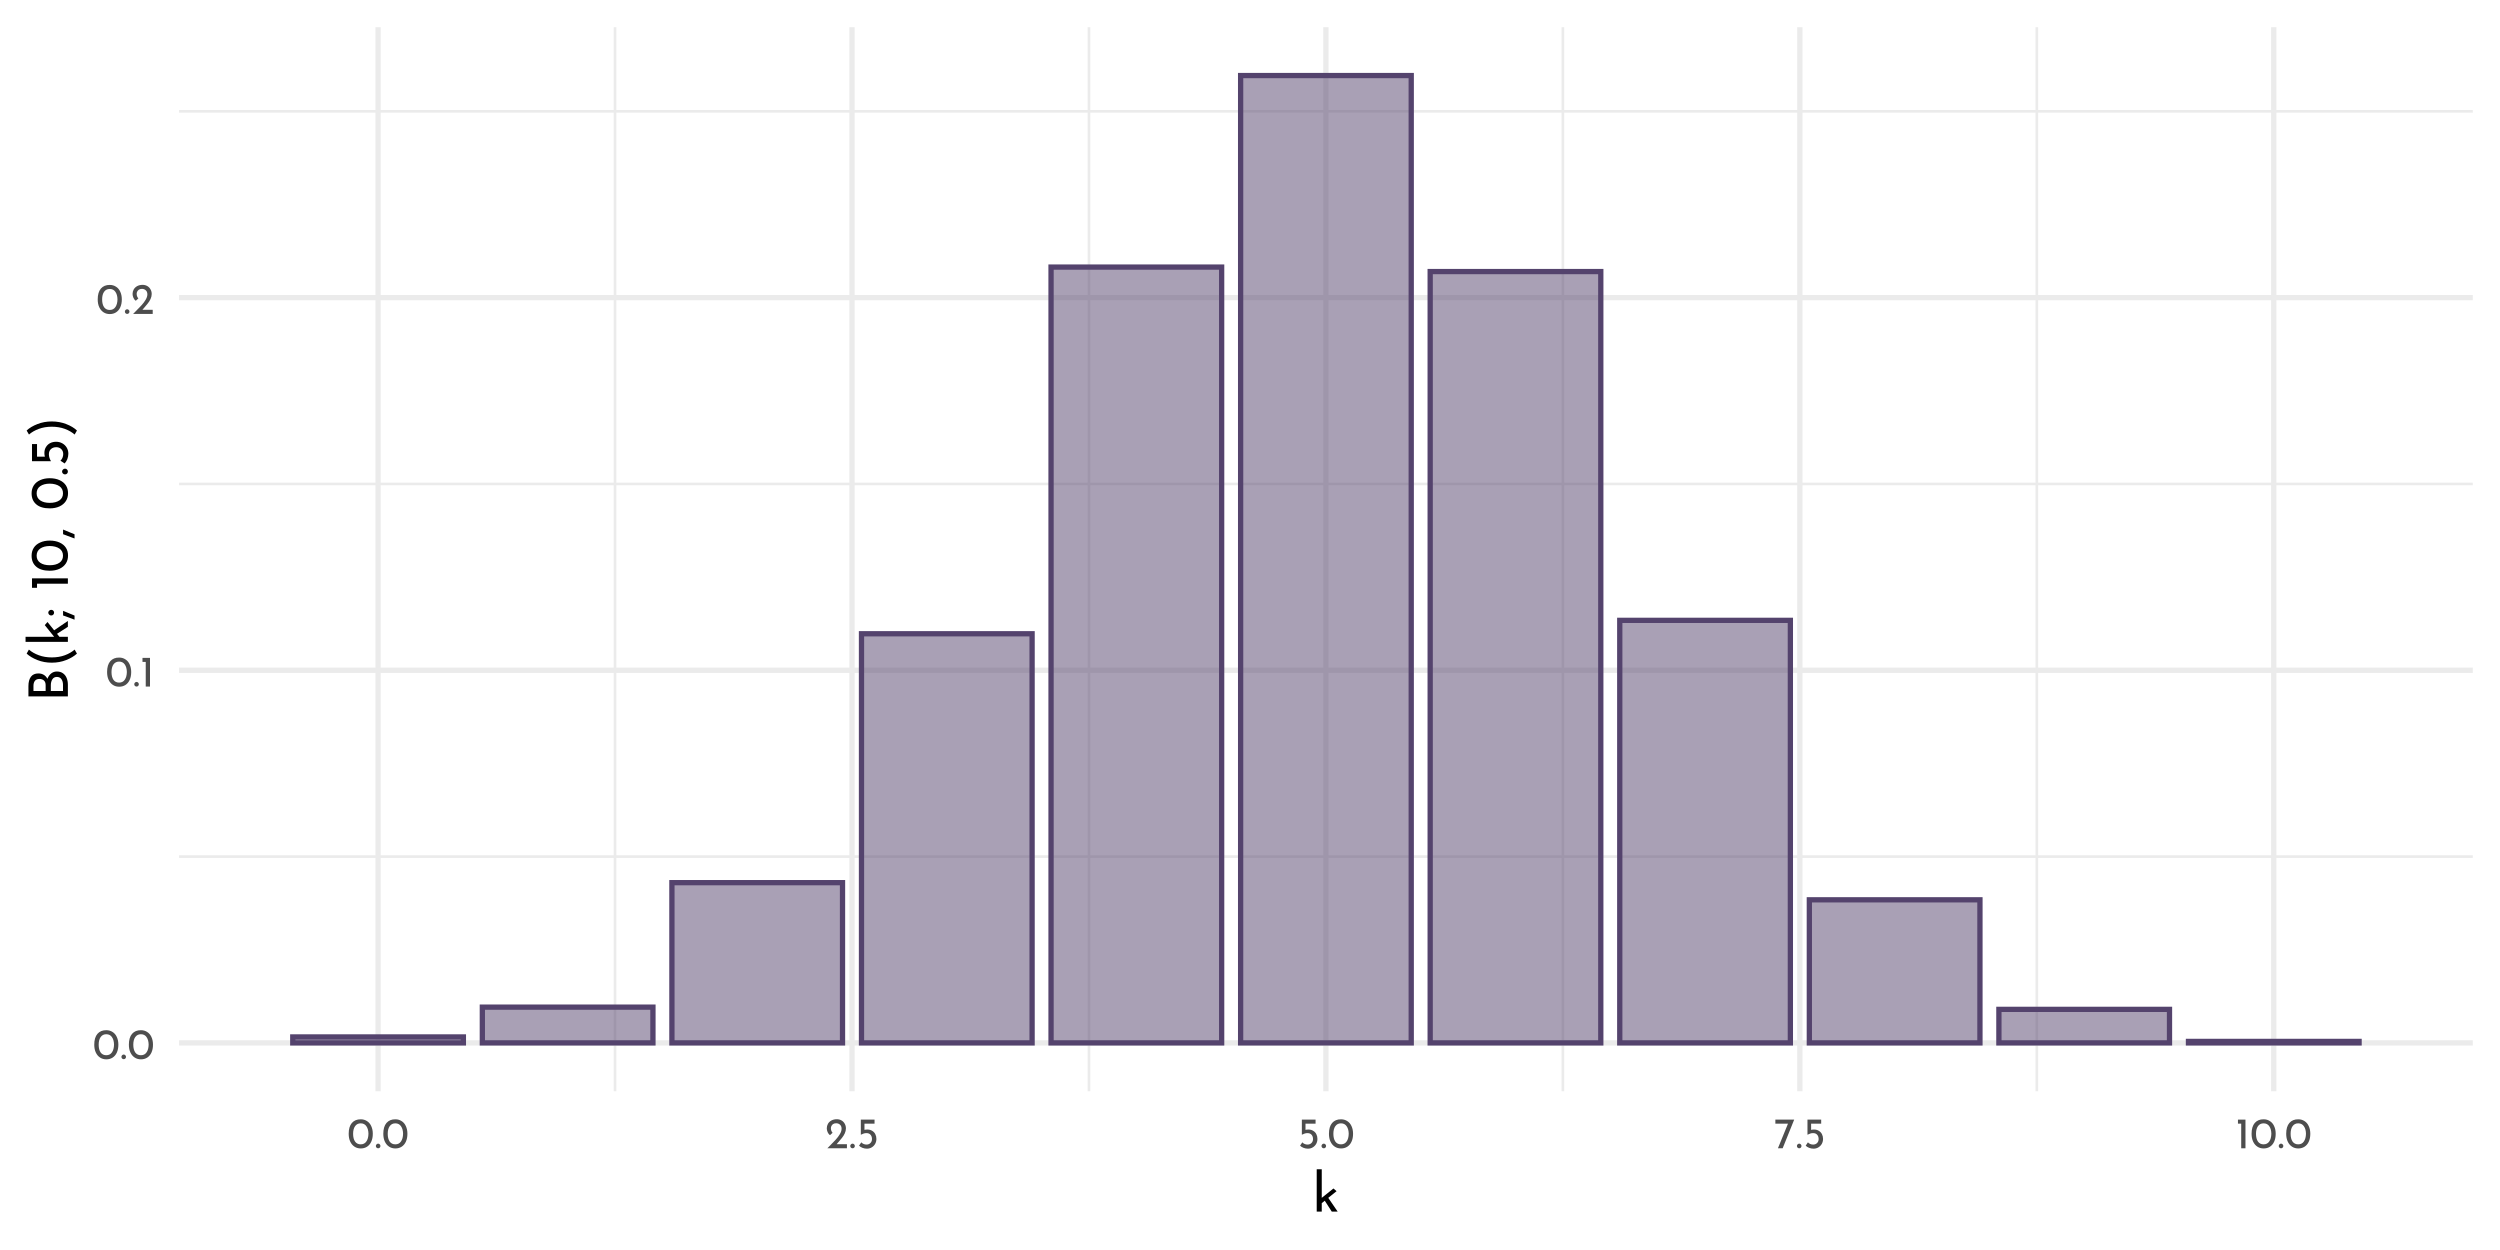
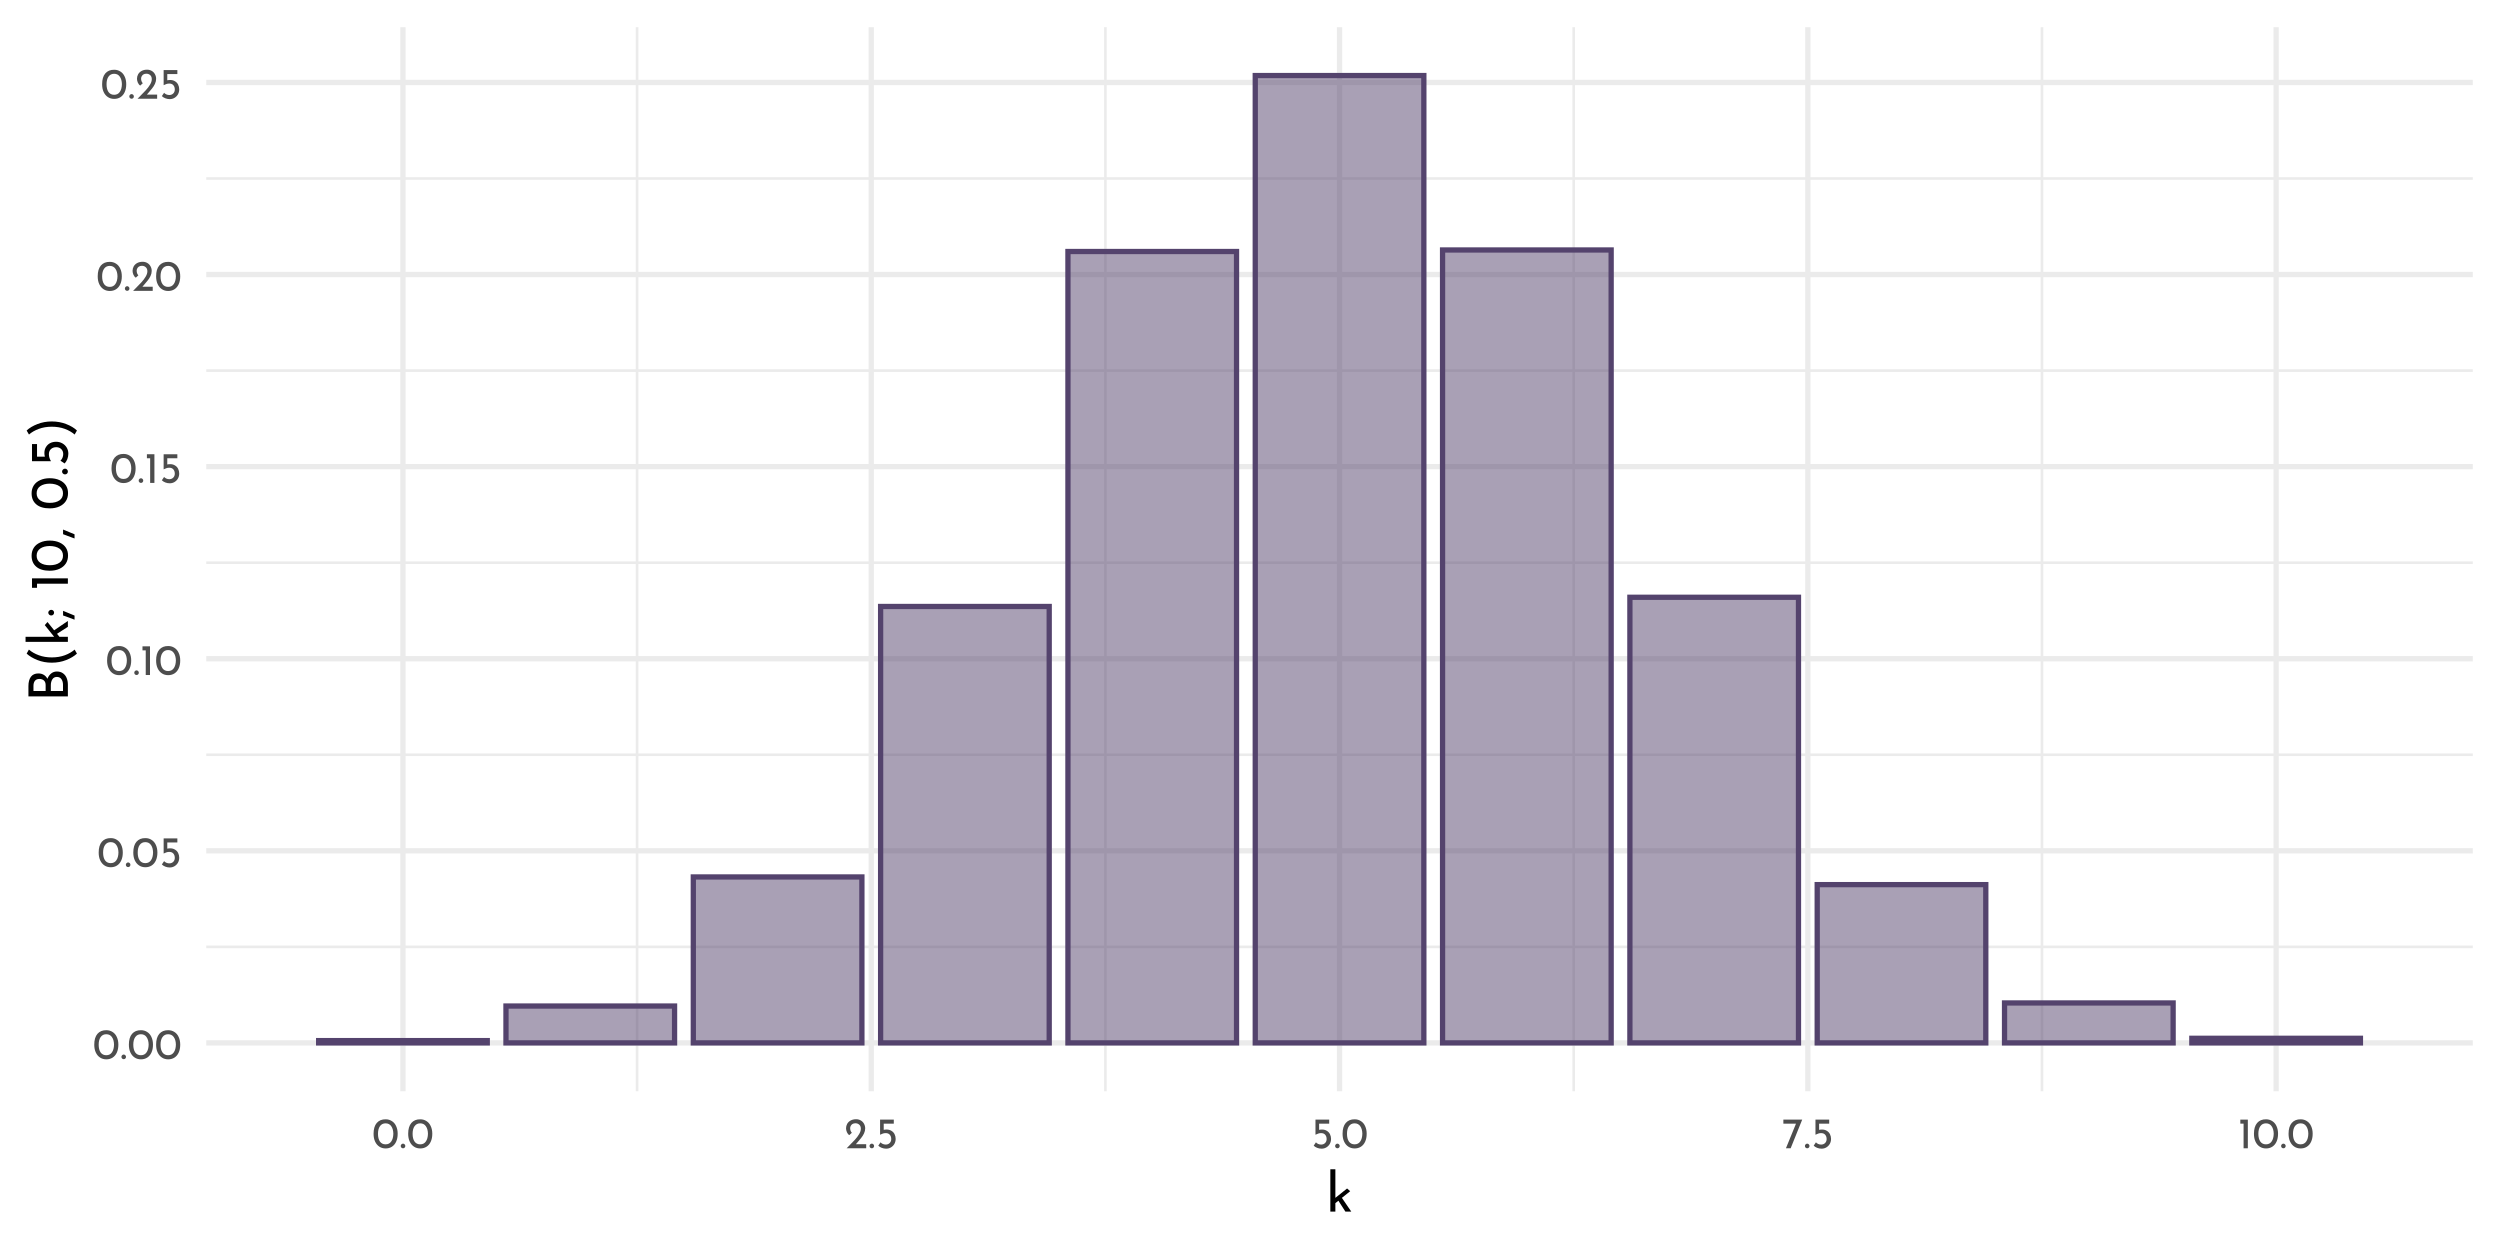
<svg xmlns="http://www.w3.org/2000/svg" xmlns:xlink="http://www.w3.org/1999/xlink" width="504pt" height="252pt" viewBox="0 0 504 252" version="1.1">
  <defs>
    <g>
      <symbol overflow="visible" id="glyph0-0">
        <path style="stroke:none;" d="" />
      </symbol>
      <symbol overflow="visible" id="glyph0-1">
        <path style="stroke:none;" d="M 2.75 0.031 C 2.27 0.031 1.848 -0.086 1.484 -0.328 C 1.117 -0.566 0.832 -0.906 0.625 -1.344 C 0.414 -1.789 0.312 -2.316 0.312 -2.922 C 0.312 -3.879 0.523 -4.609 0.953 -5.109 C 1.391 -5.609 1.988 -5.852 2.75 -5.844 C 3.219 -5.844 3.633 -5.723 4 -5.484 C 4.375 -5.254 4.66 -4.914 4.859 -4.469 C 5.066 -4.031 5.172 -3.516 5.172 -2.922 C 5.172 -2.305 5.066 -1.773 4.859 -1.328 C 4.66 -0.891 4.375 -0.551 4 -0.312 C 3.633 -0.082 3.219 0.031 2.75 0.031 Z M 2.734 -0.797 C 3.234 -0.797 3.613 -0.988 3.875 -1.375 C 4.145 -1.758 4.285 -2.281 4.297 -2.938 C 4.285 -3.57 4.145 -4.078 3.875 -4.453 C 3.613 -4.836 3.234 -5.031 2.734 -5.031 C 2.242 -5.031 1.863 -4.836 1.594 -4.453 C 1.332 -4.078 1.203 -3.566 1.203 -2.922 C 1.203 -2.266 1.332 -1.742 1.594 -1.359 C 1.863 -0.984 2.242 -0.797 2.734 -0.797 Z M 2.734 -0.797 " />
      </symbol>
      <symbol overflow="visible" id="glyph0-2">
        <path style="stroke:none;" d="M 0.297 -0.469 C 0.297 -0.594 0.344 -0.703 0.438 -0.797 C 0.531 -0.891 0.641 -0.938 0.766 -0.938 C 0.879 -0.938 0.984 -0.891 1.078 -0.797 C 1.172 -0.703 1.219 -0.594 1.219 -0.469 C 1.219 -0.332 1.172 -0.219 1.078 -0.125 C 0.984 -0.039 0.879 0 0.766 0 C 0.641 0 0.531 -0.039 0.438 -0.125 C 0.344 -0.219 0.297 -0.332 0.297 -0.469 Z M 0.297 -0.469 " />
      </symbol>
      <symbol overflow="visible" id="glyph0-3">
+         <path style="stroke:none;" d="M 2.266 -3.781 C 2.641 -3.781 2.961 -3.691 3.234 -3.516 C 3.516 -3.348 3.723 -3.125 3.859 -2.844 C 4.004 -2.562 4.078 -2.242 4.078 -1.891 C 4.078 -1.523 3.992 -1.191 3.828 -0.891 C 3.66 -0.598 3.43 -0.363 3.141 -0.188 C 2.848 -0.008 2.52 0.078 2.156 0.078 C 1.852 0.078 1.555 0.02 1.266 -0.094 C 0.984 -0.207 0.754 -0.352 0.578 -0.531 L 1.031 -1.203 C 1.145 -1.066 1.297 -0.957 1.484 -0.875 C 1.68 -0.789 1.879 -0.75 2.078 -0.75 C 2.398 -0.75 2.664 -0.852 2.875 -1.062 C 3.082 -1.27 3.188 -1.535 3.188 -1.859 C 3.188 -2.223 3.086 -2.516 2.891 -2.734 C 2.703 -2.953 2.426 -3.062 2.062 -3.062 C 1.863 -3.062 1.676 -3.031 1.5 -2.969 C 1.32 -2.914 1.133 -2.836 0.938 -2.734 L 0.938 -5.781 L 3.703 -5.781 L 3.703 -4.969 L 1.672 -4.969 L 1.672 -3.719 C 1.859 -3.758 2.055 -3.781 2.266 -3.781 Z M 2.266 -3.781 " />
+       </symbol>
+       <symbol overflow="visible" id="glyph0-4">
        <path style="stroke:none;" d="M 1.984 -5.781 L 1.984 0 L 1.125 0 L 1.125 -4.969 L 0.469 -4.969 L 0.469 -5.781 Z M 1.984 -5.781 " />
      </symbol>
-       <symbol overflow="visible" id="glyph0-4">
+       <symbol overflow="visible" id="glyph0-5">
        <path style="stroke:none;" d="M 4.422 -0.828 L 4.422 0 L 0.469 0 L 0.766 -0.297 C 1.359 -0.891 1.82 -1.367 2.156 -1.734 C 2.5 -2.109 2.781 -2.484 3 -2.859 C 3.227 -3.242 3.344 -3.602 3.344 -3.938 C 3.344 -4.301 3.234 -4.578 3.016 -4.766 C 2.805 -4.953 2.551 -5.047 2.25 -5.047 C 2.008 -5.047 1.805 -4.992 1.641 -4.891 C 1.484 -4.785 1.367 -4.656 1.297 -4.5 C 1.223 -4.352 1.188 -4.207 1.188 -4.062 C 1.188 -3.688 1.301 -3.375 1.531 -3.125 L 1.016 -2.656 C 0.816 -2.77 0.656 -2.969 0.531 -3.25 C 0.414 -3.531 0.359 -3.789 0.359 -4.031 C 0.359 -4.352 0.438 -4.656 0.594 -4.938 C 0.758 -5.219 0.992 -5.441 1.297 -5.609 C 1.609 -5.773 1.973 -5.859 2.391 -5.859 C 2.742 -5.859 3.062 -5.773 3.344 -5.609 C 3.625 -5.441 3.836 -5.219 3.984 -4.938 C 4.141 -4.656 4.219 -4.348 4.219 -4.016 C 4.219 -3.68 4.141 -3.344 3.984 -3 C 3.828 -2.664 3.629 -2.352 3.391 -2.062 C 3.16 -1.77 2.852 -1.406 2.469 -0.969 L 2.344 -0.828 Z M 4.422 -0.828 " />
-       </symbol>
-       <symbol overflow="visible" id="glyph0-5">
-         <path style="stroke:none;" d="M 2.266 -3.781 C 2.641 -3.781 2.961 -3.691 3.234 -3.516 C 3.516 -3.348 3.723 -3.125 3.859 -2.844 C 4.004 -2.562 4.078 -2.242 4.078 -1.891 C 4.078 -1.523 3.992 -1.191 3.828 -0.891 C 3.66 -0.598 3.43 -0.363 3.141 -0.188 C 2.848 -0.008 2.52 0.078 2.156 0.078 C 1.852 0.078 1.555 0.02 1.266 -0.094 C 0.984 -0.207 0.754 -0.352 0.578 -0.531 L 1.031 -1.203 C 1.145 -1.066 1.297 -0.957 1.484 -0.875 C 1.68 -0.789 1.879 -0.75 2.078 -0.75 C 2.398 -0.75 2.664 -0.852 2.875 -1.062 C 3.082 -1.27 3.188 -1.535 3.188 -1.859 C 3.188 -2.223 3.086 -2.516 2.891 -2.734 C 2.703 -2.953 2.426 -3.062 2.062 -3.062 C 1.863 -3.062 1.676 -3.031 1.5 -2.969 C 1.32 -2.914 1.133 -2.836 0.938 -2.734 L 0.938 -5.781 L 3.703 -5.781 L 3.703 -4.969 L 1.672 -4.969 L 1.672 -3.719 C 1.859 -3.758 2.055 -3.781 2.266 -3.781 Z M 2.266 -3.781 " />
      </symbol>
      <symbol overflow="visible" id="glyph0-6">
        <path style="stroke:none;" d="M 4.062 -5.781 L 1.734 0 L 0.781 0 L 2.812 -4.969 L 0.266 -4.969 L 0.266 -5.781 Z M 4.062 -5.781 " />
      </symbol>
      <symbol overflow="visible" id="glyph1-0">
        <path style="stroke:none;" d="" />
      </symbol>
      <symbol overflow="visible" id="glyph1-1">
        <path style="stroke:none;" d="M 2.516 -2.188 L 1.906 -1.703 L 1.906 0 L 0.891 0 L 0.891 -8.531 L 1.906 -8.531 L 1.906 -2.766 L 4.266 -4.656 L 4.891 -4.109 L 3.219 -2.766 L 5.109 0 L 3.922 0 Z M 2.516 -2.188 " />
      </symbol>
      <symbol overflow="visible" id="glyph2-0">
        <path style="stroke:none;" d="" />
      </symbol>
      <symbol overflow="visible" id="glyph2-1">
        <path style="stroke:none;" d="M -4.125 -4.688 C -3.945 -5.145 -3.691 -5.504 -3.359 -5.766 C -3.035 -6.023 -2.66 -6.156 -2.234 -6.156 C -1.723 -6.156 -1.301 -6.031 -0.969 -5.781 C -0.633 -5.539 -0.391 -5.219 -0.234 -4.812 C -0.078 -4.414 0 -3.984 0 -3.516 L 0 -1.141 L -7.953 -1.141 L -7.953 -3.203 C -7.953 -4.016 -7.785 -4.645 -7.453 -5.094 C -7.117 -5.539 -6.617 -5.766 -5.953 -5.766 C -5.535 -5.766 -5.172 -5.672 -4.859 -5.484 C -4.547 -5.297 -4.301 -5.031 -4.125 -4.688 Z M -4.484 -2.219 L -4.484 -3.422 C -4.484 -3.828 -4.598 -4.133 -4.828 -4.344 C -5.066 -4.551 -5.367 -4.656 -5.734 -4.656 C -6.141 -4.656 -6.441 -4.531 -6.641 -4.281 C -6.836 -4.039 -6.938 -3.695 -6.938 -3.25 L -6.938 -2.219 Z M -0.984 -3.469 C -0.984 -3.926 -1.086 -4.305 -1.297 -4.609 C -1.504 -4.91 -1.812 -5.062 -2.219 -5.062 C -2.633 -5.062 -2.941 -4.895 -3.141 -4.562 C -3.336 -4.238 -3.438 -3.848 -3.438 -3.391 L -3.438 -2.219 L -0.984 -2.219 Z M -0.984 -3.469 " />
      </symbol>
      <symbol overflow="visible" id="glyph2-2">
        <path style="stroke:none;" d="M -3.25 -1.125 C -4.289 -1.125 -5.254 -1.301 -6.141 -1.656 C -7.035 -2.008 -7.758 -2.441 -8.312 -2.953 L -7.859 -3.766 C -7.316 -3.297 -6.648 -2.914 -5.859 -2.625 C -5.078 -2.332 -4.207 -2.188 -3.25 -2.188 C -2.281 -2.188 -1.398 -2.332 -0.609 -2.625 C 0.172 -2.914 0.828 -3.297 1.359 -3.766 L 1.828 -2.953 C 1.273 -2.441 0.551 -2.008 -0.344 -1.656 C -1.238 -1.301 -2.207 -1.125 -3.25 -1.125 Z M -3.25 -1.125 " />
      </symbol>
      <symbol overflow="visible" id="glyph2-3">
        <path style="stroke:none;" d="M -2.188 -2.516 L -1.703 -1.906 L 0 -1.906 L 0 -0.891 L -8.531 -0.891 L -8.531 -1.906 L -2.766 -1.906 L -4.656 -4.266 L -4.109 -4.891 L -2.766 -3.219 L 0 -5.109 L 0 -3.922 Z M -2.188 -2.516 " />
      </symbol>
      <symbol overflow="visible" id="glyph2-4">
        <path style="stroke:none;" d="M -3.359 -0.719 C -3.523 -0.719 -3.664 -0.773 -3.781 -0.891 C -3.895 -1.016 -3.953 -1.148 -3.953 -1.297 C -3.953 -1.43 -3.895 -1.555 -3.781 -1.672 C -3.664 -1.797 -3.523 -1.859 -3.359 -1.859 C -3.191 -1.859 -3.051 -1.801 -2.938 -1.688 C -2.832 -1.57 -2.781 -1.441 -2.781 -1.297 C -2.781 -1.141 -2.832 -1.004 -2.938 -0.891 C -3.051 -0.773 -3.191 -0.719 -3.359 -0.719 Z M 1.344 -0.703 L 1.344 0.125 C 0.664 -0.125 0.004 -0.367 -0.641 -0.609 L -0.969 -0.719 L -0.969 -1.656 Z M 1.344 -0.703 " />
      </symbol>
      <symbol overflow="visible" id="glyph2-5">
        <path style="stroke:none;" d="" />
      </symbol>
      <symbol overflow="visible" id="glyph2-6">
        <path style="stroke:none;" d="M -7.234 -2.484 L 0 -2.484 L 0 -1.406 L -6.219 -1.406 L -6.219 -0.578 L -7.234 -0.578 Z M -7.234 -2.484 " />
      </symbol>
      <symbol overflow="visible" id="glyph2-7">
        <path style="stroke:none;" d="M 0.031 -3.438 C 0.031 -2.844 -0.113 -2.316 -0.406 -1.859 C -0.707 -1.398 -1.133 -1.039 -1.688 -0.781 C -2.25 -0.52 -2.906 -0.391 -3.656 -0.391 C -4.844 -0.391 -5.75 -0.66 -6.375 -1.203 C -7.008 -1.742 -7.32 -2.488 -7.312 -3.438 C -7.312 -4.031 -7.164 -4.555 -6.875 -5.016 C -6.582 -5.473 -6.156 -5.828 -5.594 -6.078 C -5.039 -6.336 -4.395 -6.469 -3.656 -6.469 C -2.895 -6.469 -2.234 -6.336 -1.672 -6.078 C -1.117 -5.828 -0.691 -5.473 -0.391 -5.016 C -0.098 -4.555 0.039 -4.031 0.031 -3.438 Z M -0.984 -3.422 C -0.984 -4.047 -1.223 -4.523 -1.703 -4.859 C -2.191 -5.191 -2.848 -5.363 -3.672 -5.375 C -4.473 -5.363 -5.109 -5.191 -5.578 -4.859 C -6.055 -4.523 -6.297 -4.047 -6.297 -3.422 C -6.297 -2.805 -6.055 -2.332 -5.578 -2 C -5.098 -1.664 -4.457 -1.5 -3.656 -1.5 C -2.844 -1.5 -2.191 -1.664 -1.703 -2 C -1.223 -2.332 -0.984 -2.805 -0.984 -3.422 Z M -0.984 -3.422 " />
      </symbol>
      <symbol overflow="visible" id="glyph2-8">
        <path style="stroke:none;" d="M 0.578 -1.188 L 1.344 -0.875 L 1.344 -0.031 L 0.578 -0.312 C -0.316 -0.645 -0.832 -0.836 -0.969 -0.891 L -0.969 -1.828 Z M 0.578 -1.188 " />
      </symbol>
      <symbol overflow="visible" id="glyph2-9">
        <path style="stroke:none;" d="M -0.578 -0.375 C -0.742 -0.375 -0.883 -0.43 -1 -0.547 C -1.113 -0.66 -1.172 -0.797 -1.172 -0.953 C -1.172 -1.098 -1.113 -1.227 -1 -1.344 C -0.883 -1.469 -0.742 -1.531 -0.578 -1.531 C -0.41 -1.531 -0.27 -1.469 -0.156 -1.344 C -0.051 -1.227 0 -1.098 0 -0.953 C 0 -0.797 -0.051 -0.66 -0.156 -0.547 C -0.27 -0.43 -0.41 -0.375 -0.578 -0.375 Z M -0.578 -0.375 " />
      </symbol>
      <symbol overflow="visible" id="glyph2-10">
        <path style="stroke:none;" d="M -4.734 -2.828 C -4.734 -3.305 -4.625 -3.711 -4.406 -4.047 C -4.195 -4.391 -3.914 -4.648 -3.562 -4.828 C -3.207 -5.004 -2.805 -5.094 -2.359 -5.094 C -1.91 -5.094 -1.5 -4.988 -1.125 -4.781 C -0.75 -4.57 -0.453 -4.285 -0.234 -3.922 C -0.016 -3.555 0.094 -3.145 0.094 -2.688 C 0.094 -2.32 0.023 -1.957 -0.109 -1.594 C -0.254 -1.238 -0.438 -0.945 -0.656 -0.719 L -1.5 -1.281 C -1.332 -1.426 -1.195 -1.617 -1.094 -1.859 C -0.988 -2.109 -0.938 -2.359 -0.938 -2.609 C -0.938 -3.016 -1.066 -3.348 -1.328 -3.609 C -1.586 -3.867 -1.922 -4 -2.328 -4 C -2.773 -4 -3.133 -3.875 -3.406 -3.625 C -3.688 -3.375 -3.828 -3.023 -3.828 -2.578 C -3.828 -2.336 -3.789 -2.102 -3.719 -1.875 C -3.656 -1.656 -3.551 -1.422 -3.406 -1.172 L -7.234 -1.172 L -7.234 -4.625 L -6.219 -4.625 L -6.219 -2.094 L -4.641 -2.094 C -4.703 -2.32 -4.734 -2.566 -4.734 -2.828 Z M -4.734 -2.828 " />
      </symbol>
      <symbol overflow="visible" id="glyph2-11">
        <path style="stroke:none;" d="M -3.25 -3.438 C -2.207 -3.438 -1.234 -3.258 -0.328 -2.906 C 0.566 -2.562 1.285 -2.129 1.828 -1.609 L 1.359 -0.797 C 0.828 -1.266 0.172 -1.645 -0.609 -1.938 C -1.398 -2.227 -2.281 -2.375 -3.25 -2.375 C -4.207 -2.375 -5.078 -2.227 -5.859 -1.938 C -6.648 -1.645 -7.312 -1.266 -7.844 -0.797 L -8.312 -1.609 C -7.758 -2.129 -7.035 -2.562 -6.141 -2.906 C -5.254 -3.258 -4.289 -3.438 -3.25 -3.438 Z M -3.25 -3.438 " />
      </symbol>
    </g>
    <clipPath id="clip1">
-       <path d="M 36.094 172 L 498.523 172 L 498.523 173 L 36.094 173 Z M 36.094 172 " />
+       <path d="M 41.582 190 L 498.52 190 L 498.52 192 L 41.582 192 Z M 41.582 190 " />
    </clipPath>
    <clipPath id="clip2">
-       <path d="M 36.094 97 L 498.523 97 L 498.523 98 L 36.094 98 Z M 36.094 97 " />
+       <path d="M 41.582 151 L 498.52 151 L 498.52 153 L 41.582 153 Z M 41.582 151 " />
    </clipPath>
    <clipPath id="clip3">
-       <path d="M 36.094 22 L 498.523 22 L 498.523 23 L 36.094 23 Z M 36.094 22 " />
+       <path d="M 41.582 113 L 498.52 113 L 498.52 114 L 41.582 114 Z M 41.582 113 " />
    </clipPath>
    <clipPath id="clip4">
-       <path d="M 123 5.48 L 125 5.48 L 125 220 L 123 220 Z M 123 5.48 " />
+       <path d="M 41.582 74 L 498.52 74 L 498.52 75 L 41.582 75 Z M 41.582 74 " />
    </clipPath>
    <clipPath id="clip5">
-       <path d="M 219 5.48 L 220 5.48 L 220 220 L 219 220 Z M 219 5.48 " />
+       <path d="M 41.582 35 L 498.52 35 L 498.52 37 L 41.582 37 Z M 41.582 35 " />
    </clipPath>
    <clipPath id="clip6">
-       <path d="M 314 5.48 L 316 5.48 L 316 220 L 314 220 Z M 314 5.48 " />
+       <path d="M 128 5.48 L 129 5.48 L 129 220 L 128 220 Z M 128 5.48 " />
    </clipPath>
    <clipPath id="clip7">
-       <path d="M 410 5.48 L 411 5.48 L 411 220 L 410 220 Z M 410 5.48 " />
+       <path d="M 222 5.48 L 224 5.48 L 224 220 L 222 220 Z M 222 5.48 " />
    </clipPath>
    <clipPath id="clip8">
-       <path d="M 36.094 209 L 498.523 209 L 498.523 211 L 36.094 211 Z M 36.094 209 " />
+       <path d="M 316 5.48 L 318 5.48 L 318 220 L 316 220 Z M 316 5.48 " />
    </clipPath>
    <clipPath id="clip9">
-       <path d="M 36.094 134 L 498.523 134 L 498.523 136 L 36.094 136 Z M 36.094 134 " />
+       <path d="M 411 5.48 L 412 5.48 L 412 220 L 411 220 Z M 411 5.48 " />
    </clipPath>
    <clipPath id="clip10">
-       <path d="M 36.094 59 L 498.523 59 L 498.523 61 L 36.094 61 Z M 36.094 59 " />
+       <path d="M 41.582 209 L 498.52 209 L 498.52 211 L 41.582 211 Z M 41.582 209 " />
    </clipPath>
    <clipPath id="clip11">
-       <path d="M 75 5.48 L 77 5.48 L 77 220 L 75 220 Z M 75 5.48 " />
+       <path d="M 41.582 170 L 498.52 170 L 498.52 173 L 41.582 173 Z M 41.582 170 " />
    </clipPath>
    <clipPath id="clip12">
-       <path d="M 171 5.48 L 173 5.48 L 173 220 L 171 220 Z M 171 5.48 " />
+       <path d="M 41.582 132 L 498.52 132 L 498.52 134 L 41.582 134 Z M 41.582 132 " />
    </clipPath>
    <clipPath id="clip13">
-       <path d="M 266 5.48 L 268 5.48 L 268 220 L 266 220 Z M 266 5.48 " />
+       <path d="M 41.582 93 L 498.52 93 L 498.52 95 L 41.582 95 Z M 41.582 93 " />
    </clipPath>
    <clipPath id="clip14">
-       <path d="M 362 5.48 L 364 5.48 L 364 220 L 362 220 Z M 362 5.48 " />
+       <path d="M 41.582 54 L 498.52 54 L 498.52 56 L 41.582 56 Z M 41.582 54 " />
    </clipPath>
    <clipPath id="clip15">
-       <path d="M 457 5.48 L 459 5.48 L 459 220 L 457 220 Z M 457 5.48 " />
+       <path d="M 41.582 16 L 498.52 16 L 498.52 18 L 41.582 18 Z M 41.582 16 " />
+     </clipPath>
+     <clipPath id="clip16">
+       <path d="M 80 5.48 L 82 5.48 L 82 220 L 80 220 Z M 80 5.48 " />
+     </clipPath>
+     <clipPath id="clip17">
+       <path d="M 175 5.48 L 177 5.48 L 177 220 L 175 220 Z M 175 5.48 " />
+     </clipPath>
+     <clipPath id="clip18">
+       <path d="M 269 5.48 L 271 5.48 L 271 220 L 269 220 Z M 269 5.48 " />
+     </clipPath>
+     <clipPath id="clip19">
+       <path d="M 363 5.48 L 365 5.48 L 365 220 L 363 220 Z M 363 5.48 " />
+     </clipPath>
+     <clipPath id="clip20">
+       <path d="M 458 5.48 L 460 5.48 L 460 220 L 458 220 Z M 458 5.48 " />
    </clipPath>
  </defs>
  <g id="surface9">
    <rect x="0" y="0" width="504" height="252" style="fill:rgb(100%,100%,100%);fill-opacity:1;stroke:none;" />
    <g clip-path="url(#clip1)" clip-rule="nonzero">
-       <path style="fill:none;stroke-width:0.533;stroke-linecap:butt;stroke-linejoin:round;stroke:rgb(92.157%,92.157%,92.157%);stroke-opacity:1;stroke-miterlimit:10;" d="M 36.094 172.688 L 498.52 172.688 " />
+       <path style="fill:none;stroke-width:0.533;stroke-linecap:butt;stroke-linejoin:round;stroke:rgb(92.157%,92.157%,92.157%);stroke-opacity:1;stroke-miterlimit:10;" d="M 41.582 190.887 L 498.52 190.887 " />
    </g>
    <g clip-path="url(#clip2)" clip-rule="nonzero">
-       <path style="fill:none;stroke-width:0.533;stroke-linecap:butt;stroke-linejoin:round;stroke:rgb(92.157%,92.157%,92.157%);stroke-opacity:1;stroke-miterlimit:10;" d="M 36.094 97.566 L 498.52 97.566 " />
+       <path style="fill:none;stroke-width:0.533;stroke-linecap:butt;stroke-linejoin:round;stroke:rgb(92.157%,92.157%,92.157%);stroke-opacity:1;stroke-miterlimit:10;" d="M 41.582 152.16 L 498.52 152.16 " />
    </g>
    <g clip-path="url(#clip3)" clip-rule="nonzero">
-       <path style="fill:none;stroke-width:0.533;stroke-linecap:butt;stroke-linejoin:round;stroke:rgb(92.157%,92.157%,92.157%);stroke-opacity:1;stroke-miterlimit:10;" d="M 36.094 22.441 L 498.52 22.441 " />
+       <path style="fill:none;stroke-width:0.533;stroke-linecap:butt;stroke-linejoin:round;stroke:rgb(92.157%,92.157%,92.157%);stroke-opacity:1;stroke-miterlimit:10;" d="M 41.582 113.438 L 498.52 113.438 " />
    </g>
    <g clip-path="url(#clip4)" clip-rule="nonzero">
-       <path style="fill:none;stroke-width:0.533;stroke-linecap:butt;stroke-linejoin:round;stroke:rgb(92.157%,92.157%,92.157%);stroke-opacity:1;stroke-miterlimit:10;" d="M 123.992 220 L 123.992 5.48 " />
+       <path style="fill:none;stroke-width:0.533;stroke-linecap:butt;stroke-linejoin:round;stroke:rgb(92.157%,92.157%,92.157%);stroke-opacity:1;stroke-miterlimit:10;" d="M 41.582 74.711 L 498.52 74.711 " />
    </g>
    <g clip-path="url(#clip5)" clip-rule="nonzero">
-       <path style="fill:none;stroke-width:0.533;stroke-linecap:butt;stroke-linejoin:round;stroke:rgb(92.157%,92.157%,92.157%);stroke-opacity:1;stroke-miterlimit:10;" d="M 219.535 220 L 219.535 5.48 " />
+       <path style="fill:none;stroke-width:0.533;stroke-linecap:butt;stroke-linejoin:round;stroke:rgb(92.157%,92.157%,92.157%);stroke-opacity:1;stroke-miterlimit:10;" d="M 41.582 35.988 L 498.52 35.988 " />
    </g>
    <g clip-path="url(#clip6)" clip-rule="nonzero">
-       <path style="fill:none;stroke-width:0.533;stroke-linecap:butt;stroke-linejoin:round;stroke:rgb(92.157%,92.157%,92.157%);stroke-opacity:1;stroke-miterlimit:10;" d="M 315.078 220 L 315.078 5.48 " />
+       <path style="fill:none;stroke-width:0.533;stroke-linecap:butt;stroke-linejoin:round;stroke:rgb(92.157%,92.157%,92.157%);stroke-opacity:1;stroke-miterlimit:10;" d="M 128.438 220 L 128.438 5.48 " />
    </g>
    <g clip-path="url(#clip7)" clip-rule="nonzero">
-       <path style="fill:none;stroke-width:0.533;stroke-linecap:butt;stroke-linejoin:round;stroke:rgb(92.157%,92.157%,92.157%);stroke-opacity:1;stroke-miterlimit:10;" d="M 410.621 220 L 410.621 5.48 " />
+       <path style="fill:none;stroke-width:0.533;stroke-linecap:butt;stroke-linejoin:round;stroke:rgb(92.157%,92.157%,92.157%);stroke-opacity:1;stroke-miterlimit:10;" d="M 222.848 220 L 222.848 5.48 " />
    </g>
    <g clip-path="url(#clip8)" clip-rule="nonzero">
-       <path style="fill:none;stroke-width:1.067;stroke-linecap:butt;stroke-linejoin:round;stroke:rgb(92.157%,92.157%,92.157%);stroke-opacity:1;stroke-miterlimit:10;" d="M 36.094 210.25 L 498.52 210.25 " />
+       <path style="fill:none;stroke-width:0.533;stroke-linecap:butt;stroke-linejoin:round;stroke:rgb(92.157%,92.157%,92.157%);stroke-opacity:1;stroke-miterlimit:10;" d="M 317.258 220 L 317.258 5.48 " />
    </g>
    <g clip-path="url(#clip9)" clip-rule="nonzero">
-       <path style="fill:none;stroke-width:1.067;stroke-linecap:butt;stroke-linejoin:round;stroke:rgb(92.157%,92.157%,92.157%);stroke-opacity:1;stroke-miterlimit:10;" d="M 36.094 135.125 L 498.52 135.125 " />
+       <path style="fill:none;stroke-width:0.533;stroke-linecap:butt;stroke-linejoin:round;stroke:rgb(92.157%,92.157%,92.157%);stroke-opacity:1;stroke-miterlimit:10;" d="M 411.664 220 L 411.664 5.48 " />
    </g>
    <g clip-path="url(#clip10)" clip-rule="nonzero">
-       <path style="fill:none;stroke-width:1.067;stroke-linecap:butt;stroke-linejoin:round;stroke:rgb(92.157%,92.157%,92.157%);stroke-opacity:1;stroke-miterlimit:10;" d="M 36.094 60.004 L 498.52 60.004 " />
+       <path style="fill:none;stroke-width:1.067;stroke-linecap:butt;stroke-linejoin:round;stroke:rgb(92.157%,92.157%,92.157%);stroke-opacity:1;stroke-miterlimit:10;" d="M 41.582 210.25 L 498.52 210.25 " />
    </g>
    <g clip-path="url(#clip11)" clip-rule="nonzero">
-       <path style="fill:none;stroke-width:1.067;stroke-linecap:butt;stroke-linejoin:round;stroke:rgb(92.157%,92.157%,92.157%);stroke-opacity:1;stroke-miterlimit:10;" d="M 76.219 220 L 76.219 5.48 " />
+       <path style="fill:none;stroke-width:1.067;stroke-linecap:butt;stroke-linejoin:round;stroke:rgb(92.157%,92.157%,92.157%);stroke-opacity:1;stroke-miterlimit:10;" d="M 41.582 171.523 L 498.52 171.523 " />
    </g>
    <g clip-path="url(#clip12)" clip-rule="nonzero">
-       <path style="fill:none;stroke-width:1.067;stroke-linecap:butt;stroke-linejoin:round;stroke:rgb(92.157%,92.157%,92.157%);stroke-opacity:1;stroke-miterlimit:10;" d="M 171.762 220 L 171.762 5.48 " />
+       <path style="fill:none;stroke-width:1.067;stroke-linecap:butt;stroke-linejoin:round;stroke:rgb(92.157%,92.157%,92.157%);stroke-opacity:1;stroke-miterlimit:10;" d="M 41.582 132.801 L 498.52 132.801 " />
    </g>
    <g clip-path="url(#clip13)" clip-rule="nonzero">
-       <path style="fill:none;stroke-width:1.067;stroke-linecap:butt;stroke-linejoin:round;stroke:rgb(92.157%,92.157%,92.157%);stroke-opacity:1;stroke-miterlimit:10;" d="M 267.305 220 L 267.305 5.48 " />
+       <path style="fill:none;stroke-width:1.067;stroke-linecap:butt;stroke-linejoin:round;stroke:rgb(92.157%,92.157%,92.157%);stroke-opacity:1;stroke-miterlimit:10;" d="M 41.582 94.074 L 498.52 94.074 " />
    </g>
    <g clip-path="url(#clip14)" clip-rule="nonzero">
-       <path style="fill:none;stroke-width:1.067;stroke-linecap:butt;stroke-linejoin:round;stroke:rgb(92.157%,92.157%,92.157%);stroke-opacity:1;stroke-miterlimit:10;" d="M 362.848 220 L 362.848 5.48 " />
+       <path style="fill:none;stroke-width:1.067;stroke-linecap:butt;stroke-linejoin:round;stroke:rgb(92.157%,92.157%,92.157%);stroke-opacity:1;stroke-miterlimit:10;" d="M 41.582 55.348 L 498.52 55.348 " />
    </g>
    <g clip-path="url(#clip15)" clip-rule="nonzero">
-       <path style="fill:none;stroke-width:1.067;stroke-linecap:butt;stroke-linejoin:round;stroke:rgb(92.157%,92.157%,92.157%);stroke-opacity:1;stroke-miterlimit:10;" d="M 458.391 220 L 458.391 5.48 " />
-     </g>
-     <path style="fill-rule:nonzero;fill:rgb(32.941%,26.275%,42.745%);fill-opacity:0.502;stroke-width:1.067;stroke-linecap:square;stroke-linejoin:miter;stroke:rgb(32.941%,26.275%,42.745%);stroke-opacity:1;stroke-miterlimit:10;" d="M 59.023 210.25 L 93.418 210.25 L 93.418 209.047 L 59.023 209.047 Z M 59.023 210.25 " />
-     <path style="fill-rule:nonzero;fill:rgb(32.941%,26.275%,42.745%);fill-opacity:0.502;stroke-width:1.067;stroke-linecap:square;stroke-linejoin:miter;stroke:rgb(32.941%,26.275%,42.745%);stroke-opacity:1;stroke-miterlimit:10;" d="M 97.238 210.25 L 131.633 210.25 L 131.633 203.039 L 97.238 203.039 Z M 97.238 210.25 " />
-     <path style="fill-rule:nonzero;fill:rgb(32.941%,26.275%,42.745%);fill-opacity:0.502;stroke-width:1.067;stroke-linecap:square;stroke-linejoin:miter;stroke:rgb(32.941%,26.275%,42.745%);stroke-opacity:1;stroke-miterlimit:10;" d="M 135.457 210.25 L 169.852 210.25 L 169.852 177.945 L 135.457 177.945 Z M 135.457 210.25 " />
-     <path style="fill-rule:nonzero;fill:rgb(32.941%,26.275%,42.745%);fill-opacity:0.502;stroke-width:1.067;stroke-linecap:square;stroke-linejoin:miter;stroke:rgb(32.941%,26.275%,42.745%);stroke-opacity:1;stroke-miterlimit:10;" d="M 173.676 210.25 L 208.07 210.25 L 208.07 127.766 L 173.676 127.766 Z M 173.676 210.25 " />
-     <path style="fill-rule:nonzero;fill:rgb(32.941%,26.275%,42.745%);fill-opacity:0.502;stroke-width:1.067;stroke-linecap:square;stroke-linejoin:miter;stroke:rgb(32.941%,26.275%,42.745%);stroke-opacity:1;stroke-miterlimit:10;" d="M 211.891 210.25 L 246.285 210.25 L 246.285 53.844 L 211.891 53.844 Z M 211.891 210.25 " />
-     <path style="fill-rule:nonzero;fill:rgb(32.941%,26.275%,42.745%);fill-opacity:0.502;stroke-width:1.067;stroke-linecap:square;stroke-linejoin:miter;stroke:rgb(32.941%,26.275%,42.745%);stroke-opacity:1;stroke-miterlimit:10;" d="M 250.109 210.25 L 284.504 210.25 L 284.504 15.23 L 250.109 15.23 Z M 250.109 210.25 " />
-     <path style="fill-rule:nonzero;fill:rgb(32.941%,26.275%,42.745%);fill-opacity:0.502;stroke-width:1.067;stroke-linecap:square;stroke-linejoin:miter;stroke:rgb(32.941%,26.275%,42.745%);stroke-opacity:1;stroke-miterlimit:10;" d="M 288.324 210.25 L 322.719 210.25 L 322.719 54.746 L 288.324 54.746 Z M 288.324 210.25 " />
-     <path style="fill-rule:nonzero;fill:rgb(32.941%,26.275%,42.745%);fill-opacity:0.502;stroke-width:1.067;stroke-linecap:square;stroke-linejoin:miter;stroke:rgb(32.941%,26.275%,42.745%);stroke-opacity:1;stroke-miterlimit:10;" d="M 326.543 210.25 L 360.938 210.25 L 360.938 125.062 L 326.543 125.062 Z M 326.543 210.25 " />
-     <path style="fill-rule:nonzero;fill:rgb(32.941%,26.275%,42.745%);fill-opacity:0.502;stroke-width:1.067;stroke-linecap:square;stroke-linejoin:miter;stroke:rgb(32.941%,26.275%,42.745%);stroke-opacity:1;stroke-miterlimit:10;" d="M 364.762 210.25 L 399.156 210.25 L 399.156 181.402 L 364.762 181.402 Z M 364.762 210.25 " />
-     <path style="fill-rule:nonzero;fill:rgb(32.941%,26.275%,42.745%);fill-opacity:0.502;stroke-width:1.067;stroke-linecap:square;stroke-linejoin:miter;stroke:rgb(32.941%,26.275%,42.745%);stroke-opacity:1;stroke-miterlimit:10;" d="M 402.977 210.25 L 437.371 210.25 L 437.371 203.488 L 402.977 203.488 Z M 402.977 210.25 " />
-     <path style="fill-rule:nonzero;fill:rgb(32.941%,26.275%,42.745%);fill-opacity:0.502;stroke-width:1.067;stroke-linecap:square;stroke-linejoin:miter;stroke:rgb(32.941%,26.275%,42.745%);stroke-opacity:1;stroke-miterlimit:10;" d="M 441.195 210.25 L 475.59 210.25 L 475.59 209.949 L 441.195 209.949 Z M 441.195 210.25 " />
+       <path style="fill:none;stroke-width:1.067;stroke-linecap:butt;stroke-linejoin:round;stroke:rgb(92.157%,92.157%,92.157%);stroke-opacity:1;stroke-miterlimit:10;" d="M 41.582 16.625 L 498.52 16.625 " />
+     </g>
+     <g clip-path="url(#clip16)" clip-rule="nonzero">
+       <path style="fill:none;stroke-width:1.067;stroke-linecap:butt;stroke-linejoin:round;stroke:rgb(92.157%,92.157%,92.157%);stroke-opacity:1;stroke-miterlimit:10;" d="M 81.234 220 L 81.234 5.48 " />
+     </g>
+     <g clip-path="url(#clip17)" clip-rule="nonzero">
+       <path style="fill:none;stroke-width:1.067;stroke-linecap:butt;stroke-linejoin:round;stroke:rgb(92.157%,92.157%,92.157%);stroke-opacity:1;stroke-miterlimit:10;" d="M 175.645 220 L 175.645 5.48 " />
+     </g>
+     <g clip-path="url(#clip18)" clip-rule="nonzero">
+       <path style="fill:none;stroke-width:1.067;stroke-linecap:butt;stroke-linejoin:round;stroke:rgb(92.157%,92.157%,92.157%);stroke-opacity:1;stroke-miterlimit:10;" d="M 270.051 220 L 270.051 5.48 " />
+     </g>
+     <g clip-path="url(#clip19)" clip-rule="nonzero">
+       <path style="fill:none;stroke-width:1.067;stroke-linecap:butt;stroke-linejoin:round;stroke:rgb(92.157%,92.157%,92.157%);stroke-opacity:1;stroke-miterlimit:10;" d="M 364.461 220 L 364.461 5.48 " />
+     </g>
+     <g clip-path="url(#clip20)" clip-rule="nonzero">
+       <path style="fill:none;stroke-width:1.067;stroke-linecap:butt;stroke-linejoin:round;stroke:rgb(92.157%,92.157%,92.157%);stroke-opacity:1;stroke-miterlimit:10;" d="M 458.867 220 L 458.867 5.48 " />
+     </g>
+     <path style="fill-rule:nonzero;fill:rgb(32.941%,26.275%,42.745%);fill-opacity:0.502;stroke-width:1.067;stroke-linecap:square;stroke-linejoin:miter;stroke:rgb(32.941%,26.275%,42.745%);stroke-opacity:1;stroke-miterlimit:10;" d="M 64.242 210.25 L 98.23 210.25 L 98.23 209.785 L 64.242 209.785 Z M 64.242 210.25 " />
+     <path style="fill-rule:nonzero;fill:rgb(32.941%,26.275%,42.745%);fill-opacity:0.502;stroke-width:1.067;stroke-linecap:square;stroke-linejoin:miter;stroke:rgb(32.941%,26.275%,42.745%);stroke-opacity:1;stroke-miterlimit:10;" d="M 102.004 210.25 L 135.992 210.25 L 135.992 202.816 L 102.004 202.816 Z M 102.004 210.25 " />
+     <path style="fill-rule:nonzero;fill:rgb(32.941%,26.275%,42.745%);fill-opacity:0.502;stroke-width:1.067;stroke-linecap:square;stroke-linejoin:miter;stroke:rgb(32.941%,26.275%,42.745%);stroke-opacity:1;stroke-miterlimit:10;" d="M 139.77 210.25 L 173.758 210.25 L 173.758 176.793 L 139.77 176.793 Z M 139.77 210.25 " />
+     <path style="fill-rule:nonzero;fill:rgb(32.941%,26.275%,42.745%);fill-opacity:0.502;stroke-width:1.067;stroke-linecap:square;stroke-linejoin:miter;stroke:rgb(32.941%,26.275%,42.745%);stroke-opacity:1;stroke-miterlimit:10;" d="M 177.531 210.25 L 211.52 210.25 L 211.52 122.266 L 177.531 122.266 Z M 177.531 210.25 " />
+     <path style="fill-rule:nonzero;fill:rgb(32.941%,26.275%,42.745%);fill-opacity:0.502;stroke-width:1.067;stroke-linecap:square;stroke-linejoin:miter;stroke:rgb(32.941%,26.275%,42.745%);stroke-opacity:1;stroke-miterlimit:10;" d="M 215.297 210.25 L 249.285 210.25 L 249.285 50.703 L 215.297 50.703 Z M 215.297 210.25 " />
+     <path style="fill-rule:nonzero;fill:rgb(32.941%,26.275%,42.745%);fill-opacity:0.502;stroke-width:1.067;stroke-linecap:square;stroke-linejoin:miter;stroke:rgb(32.941%,26.275%,42.745%);stroke-opacity:1;stroke-miterlimit:10;" d="M 253.059 210.25 L 287.047 210.25 L 287.047 15.23 L 253.059 15.23 Z M 253.059 210.25 " />
+     <path style="fill-rule:nonzero;fill:rgb(32.941%,26.275%,42.745%);fill-opacity:0.502;stroke-width:1.067;stroke-linecap:square;stroke-linejoin:miter;stroke:rgb(32.941%,26.275%,42.745%);stroke-opacity:1;stroke-miterlimit:10;" d="M 290.82 210.25 L 324.809 210.25 L 324.809 50.395 L 290.82 50.395 Z M 290.82 210.25 " />
+     <path style="fill-rule:nonzero;fill:rgb(32.941%,26.275%,42.745%);fill-opacity:0.502;stroke-width:1.067;stroke-linecap:square;stroke-linejoin:miter;stroke:rgb(32.941%,26.275%,42.745%);stroke-opacity:1;stroke-miterlimit:10;" d="M 328.586 210.25 L 362.574 210.25 L 362.574 120.41 L 328.586 120.41 Z M 328.586 210.25 " />
+     <path style="fill-rule:nonzero;fill:rgb(32.941%,26.275%,42.745%);fill-opacity:0.502;stroke-width:1.067;stroke-linecap:square;stroke-linejoin:miter;stroke:rgb(32.941%,26.275%,42.745%);stroke-opacity:1;stroke-miterlimit:10;" d="M 366.348 210.25 L 400.336 210.25 L 400.336 178.34 L 366.348 178.34 Z M 366.348 210.25 " />
+     <path style="fill-rule:nonzero;fill:rgb(32.941%,26.275%,42.745%);fill-opacity:0.502;stroke-width:1.067;stroke-linecap:square;stroke-linejoin:miter;stroke:rgb(32.941%,26.275%,42.745%);stroke-opacity:1;stroke-miterlimit:10;" d="M 404.113 210.25 L 438.102 210.25 L 438.102 202.195 L 404.113 202.195 Z M 404.113 210.25 " />
+     <path style="fill-rule:nonzero;fill:rgb(32.941%,26.275%,42.745%);fill-opacity:0.502;stroke-width:1.067;stroke-linecap:square;stroke-linejoin:miter;stroke:rgb(32.941%,26.275%,42.745%);stroke-opacity:1;stroke-miterlimit:10;" d="M 441.875 210.25 L 475.863 210.25 L 475.863 209.32 L 441.875 209.32 Z M 441.875 210.25 " />
    <g style="fill:rgb(30.196%,30.196%,30.196%);fill-opacity:1;">
      <use xlink:href="#glyph0-1" x="18.691" y="213.531" />
      <use xlink:href="#glyph0-2" x="24.183" y="213.531" />
      <use xlink:href="#glyph0-1" x="25.67" y="213.531" />
-     </g>
-     <g style="fill:rgb(30.196%,30.196%,30.196%);fill-opacity:1;">
-       <use xlink:href="#glyph0-1" x="21.277" y="138.41" />
-       <use xlink:href="#glyph0-2" x="26.769" y="138.41" />
-       <use xlink:href="#glyph0-3" x="28.256" y="138.41" />
-     </g>
-     <g style="fill:rgb(30.196%,30.196%,30.196%);fill-opacity:1;">
-       <use xlink:href="#glyph0-1" x="19.387" y="63.285" />
-       <use xlink:href="#glyph0-2" x="24.878" y="63.285" />
-       <use xlink:href="#glyph0-4" x="26.365" y="63.285" />
-     </g>
-     <g style="fill:rgb(30.196%,30.196%,30.196%);fill-opacity:1;">
-       <use xlink:href="#glyph0-1" x="69.984" y="231.496" />
-       <use xlink:href="#glyph0-2" x="75.476" y="231.496" />
-       <use xlink:href="#glyph0-1" x="76.963" y="231.496" />
-     </g>
-     <g style="fill:rgb(30.196%,30.196%,30.196%);fill-opacity:1;">
-       <use xlink:href="#glyph0-4" x="166.32" y="231.496" />
-       <use xlink:href="#glyph0-2" x="171.116" y="231.496" />
-       <use xlink:href="#glyph0-5" x="172.604" y="231.496" />
-     </g>
-     <g style="fill:rgb(30.196%,30.196%,30.196%);fill-opacity:1;">
-       <use xlink:href="#glyph0-5" x="261.516" y="231.496" />
-       <use xlink:href="#glyph0-2" x="266.118" y="231.496" />
-       <use xlink:href="#glyph0-1" x="267.605" y="231.496" />
-     </g>
-     <g style="fill:rgb(30.196%,30.196%,30.196%);fill-opacity:1;">
-       <use xlink:href="#glyph0-6" x="357.648" y="231.496" />
-       <use xlink:href="#glyph0-2" x="361.96" y="231.496" />
-       <use xlink:href="#glyph0-5" x="363.448" y="231.496" />
-     </g>
-     <g style="fill:rgb(30.196%,30.196%,30.196%);fill-opacity:1;">
-       <use xlink:href="#glyph0-3" x="450.703" y="231.496" />
-       <use xlink:href="#glyph0-1" x="453.607" y="231.496" />
-       <use xlink:href="#glyph0-2" x="459.098" y="231.496" />
-       <use xlink:href="#glyph0-1" x="460.586" y="231.496" />
+       <use xlink:href="#glyph0-1" x="31.161" y="213.531" />
+     </g>
+     <g style="fill:rgb(30.196%,30.196%,30.196%);fill-opacity:1;">
+       <use xlink:href="#glyph0-1" x="19.582" y="174.805" />
+       <use xlink:href="#glyph0-2" x="25.073" y="174.805" />
+       <use xlink:href="#glyph0-1" x="26.56" y="174.805" />
+       <use xlink:href="#glyph0-3" x="32.052" y="174.805" />
+     </g>
+     <g style="fill:rgb(30.196%,30.196%,30.196%);fill-opacity:1;">
+       <use xlink:href="#glyph0-1" x="21.277" y="136.082" />
+       <use xlink:href="#glyph0-2" x="26.769" y="136.082" />
+       <use xlink:href="#glyph0-4" x="28.256" y="136.082" />
+       <use xlink:href="#glyph0-1" x="31.16" y="136.082" />
+     </g>
+     <g style="fill:rgb(30.196%,30.196%,30.196%);fill-opacity:1;">
+       <use xlink:href="#glyph0-1" x="22.168" y="97.355" />
+       <use xlink:href="#glyph0-2" x="27.659" y="97.355" />
+       <use xlink:href="#glyph0-4" x="29.146" y="97.355" />
+       <use xlink:href="#glyph0-3" x="32.05" y="97.355" />
+     </g>
+     <g style="fill:rgb(30.196%,30.196%,30.196%);fill-opacity:1;">
+       <use xlink:href="#glyph0-1" x="19.387" y="58.633" />
+       <use xlink:href="#glyph0-2" x="24.878" y="58.633" />
+       <use xlink:href="#glyph0-5" x="26.365" y="58.633" />
+       <use xlink:href="#glyph0-1" x="31.161" y="58.633" />
+     </g>
+     <g style="fill:rgb(30.196%,30.196%,30.196%);fill-opacity:1;">
+       <use xlink:href="#glyph0-1" x="20.277" y="19.906" />
+       <use xlink:href="#glyph0-2" x="25.769" y="19.906" />
+       <use xlink:href="#glyph0-5" x="27.256" y="19.906" />
+       <use xlink:href="#glyph0-3" x="32.052" y="19.906" />
+     </g>
+     <g style="fill:rgb(30.196%,30.196%,30.196%);fill-opacity:1;">
+       <use xlink:href="#glyph0-1" x="75" y="231.496" />
+       <use xlink:href="#glyph0-2" x="80.491" y="231.496" />
+       <use xlink:href="#glyph0-1" x="81.978" y="231.496" />
+     </g>
+     <g style="fill:rgb(30.196%,30.196%,30.196%);fill-opacity:1;">
+       <use xlink:href="#glyph0-5" x="170.203" y="231.496" />
+       <use xlink:href="#glyph0-2" x="174.999" y="231.496" />
+       <use xlink:href="#glyph0-3" x="176.486" y="231.496" />
+     </g>
+     <g style="fill:rgb(30.196%,30.196%,30.196%);fill-opacity:1;">
+       <use xlink:href="#glyph0-3" x="264.262" y="231.496" />
+       <use xlink:href="#glyph0-2" x="268.864" y="231.496" />
+       <use xlink:href="#glyph0-1" x="270.351" y="231.496" />
+     </g>
+     <g style="fill:rgb(30.196%,30.196%,30.196%);fill-opacity:1;">
+       <use xlink:href="#glyph0-6" x="359.262" y="231.496" />
+       <use xlink:href="#glyph0-2" x="363.574" y="231.496" />
+       <use xlink:href="#glyph0-3" x="365.061" y="231.496" />
+     </g>
+     <g style="fill:rgb(30.196%,30.196%,30.196%);fill-opacity:1;">
+       <use xlink:href="#glyph0-4" x="451.18" y="231.496" />
+       <use xlink:href="#glyph0-1" x="454.084" y="231.496" />
+       <use xlink:href="#glyph0-2" x="459.575" y="231.496" />
+       <use xlink:href="#glyph0-1" x="461.062" y="231.496" />
    </g>
    <g style="fill:rgb(0%,0%,0%);fill-opacity:1;">
-       <use xlink:href="#glyph1-1" x="264.559" y="244.254" />
+       <use xlink:href="#glyph1-1" x="267.305" y="244.254" />
    </g>
    <g style="fill:rgb(0%,0%,0%);fill-opacity:1;">
      <use xlink:href="#glyph2-1" x="13.684" y="141.531" />
      <use xlink:href="#glyph2-2" x="13.684" y="134.722" />
      <use xlink:href="#glyph2-3" x="13.684" y="130.289" />
      <use xlink:href="#glyph2-4" x="13.684" y="124.8" />
      <use xlink:href="#glyph2-5" x="13.684" y="122.556" />
      <use xlink:href="#glyph2-6" x="13.684" y="119.08" />
      <use xlink:href="#glyph2-7" x="13.684" y="115.45" />
      <use xlink:href="#glyph2-8" x="13.684" y="108.586" />
      <use xlink:href="#glyph2-5" x="13.684" y="106.353" />
      <use xlink:href="#glyph2-7" x="13.684" y="102.877" />
      <use xlink:href="#glyph2-9" x="13.684" y="96.013" />
      <use xlink:href="#glyph2-10" x="13.684" y="94.154" />
      <use xlink:href="#glyph2-11" x="13.684" y="88.401" />
    </g>
  </g>
</svg>
